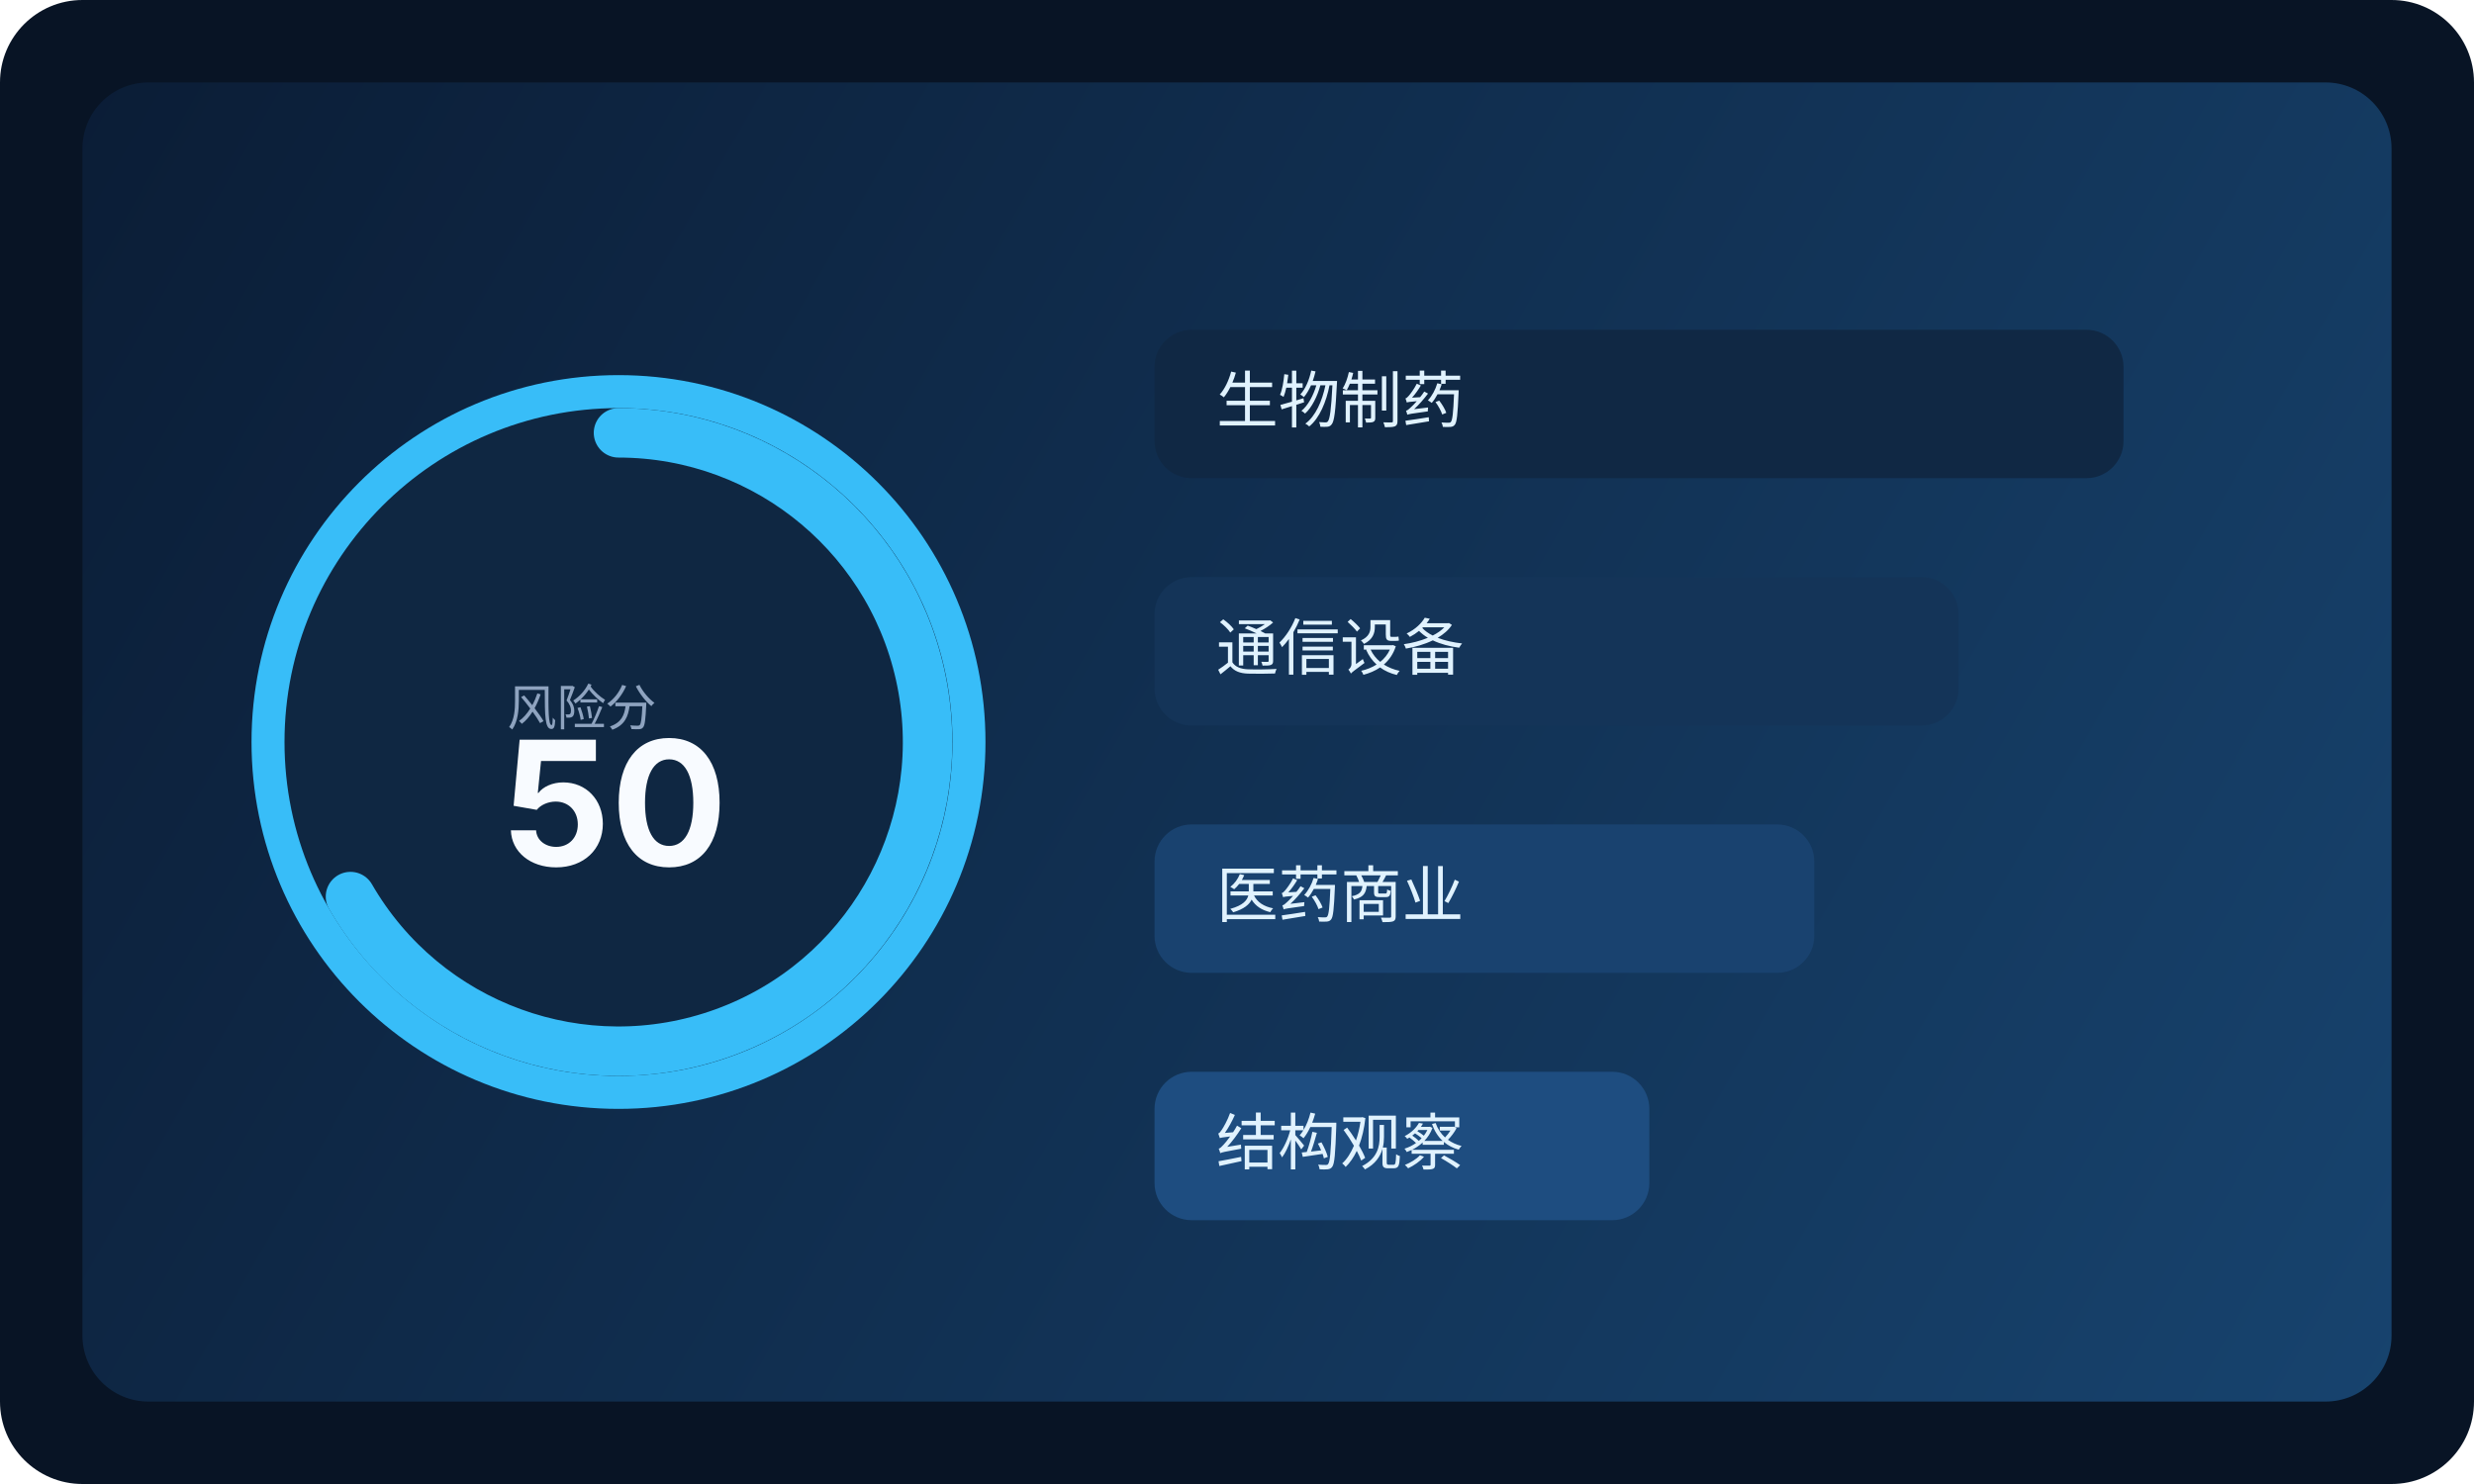
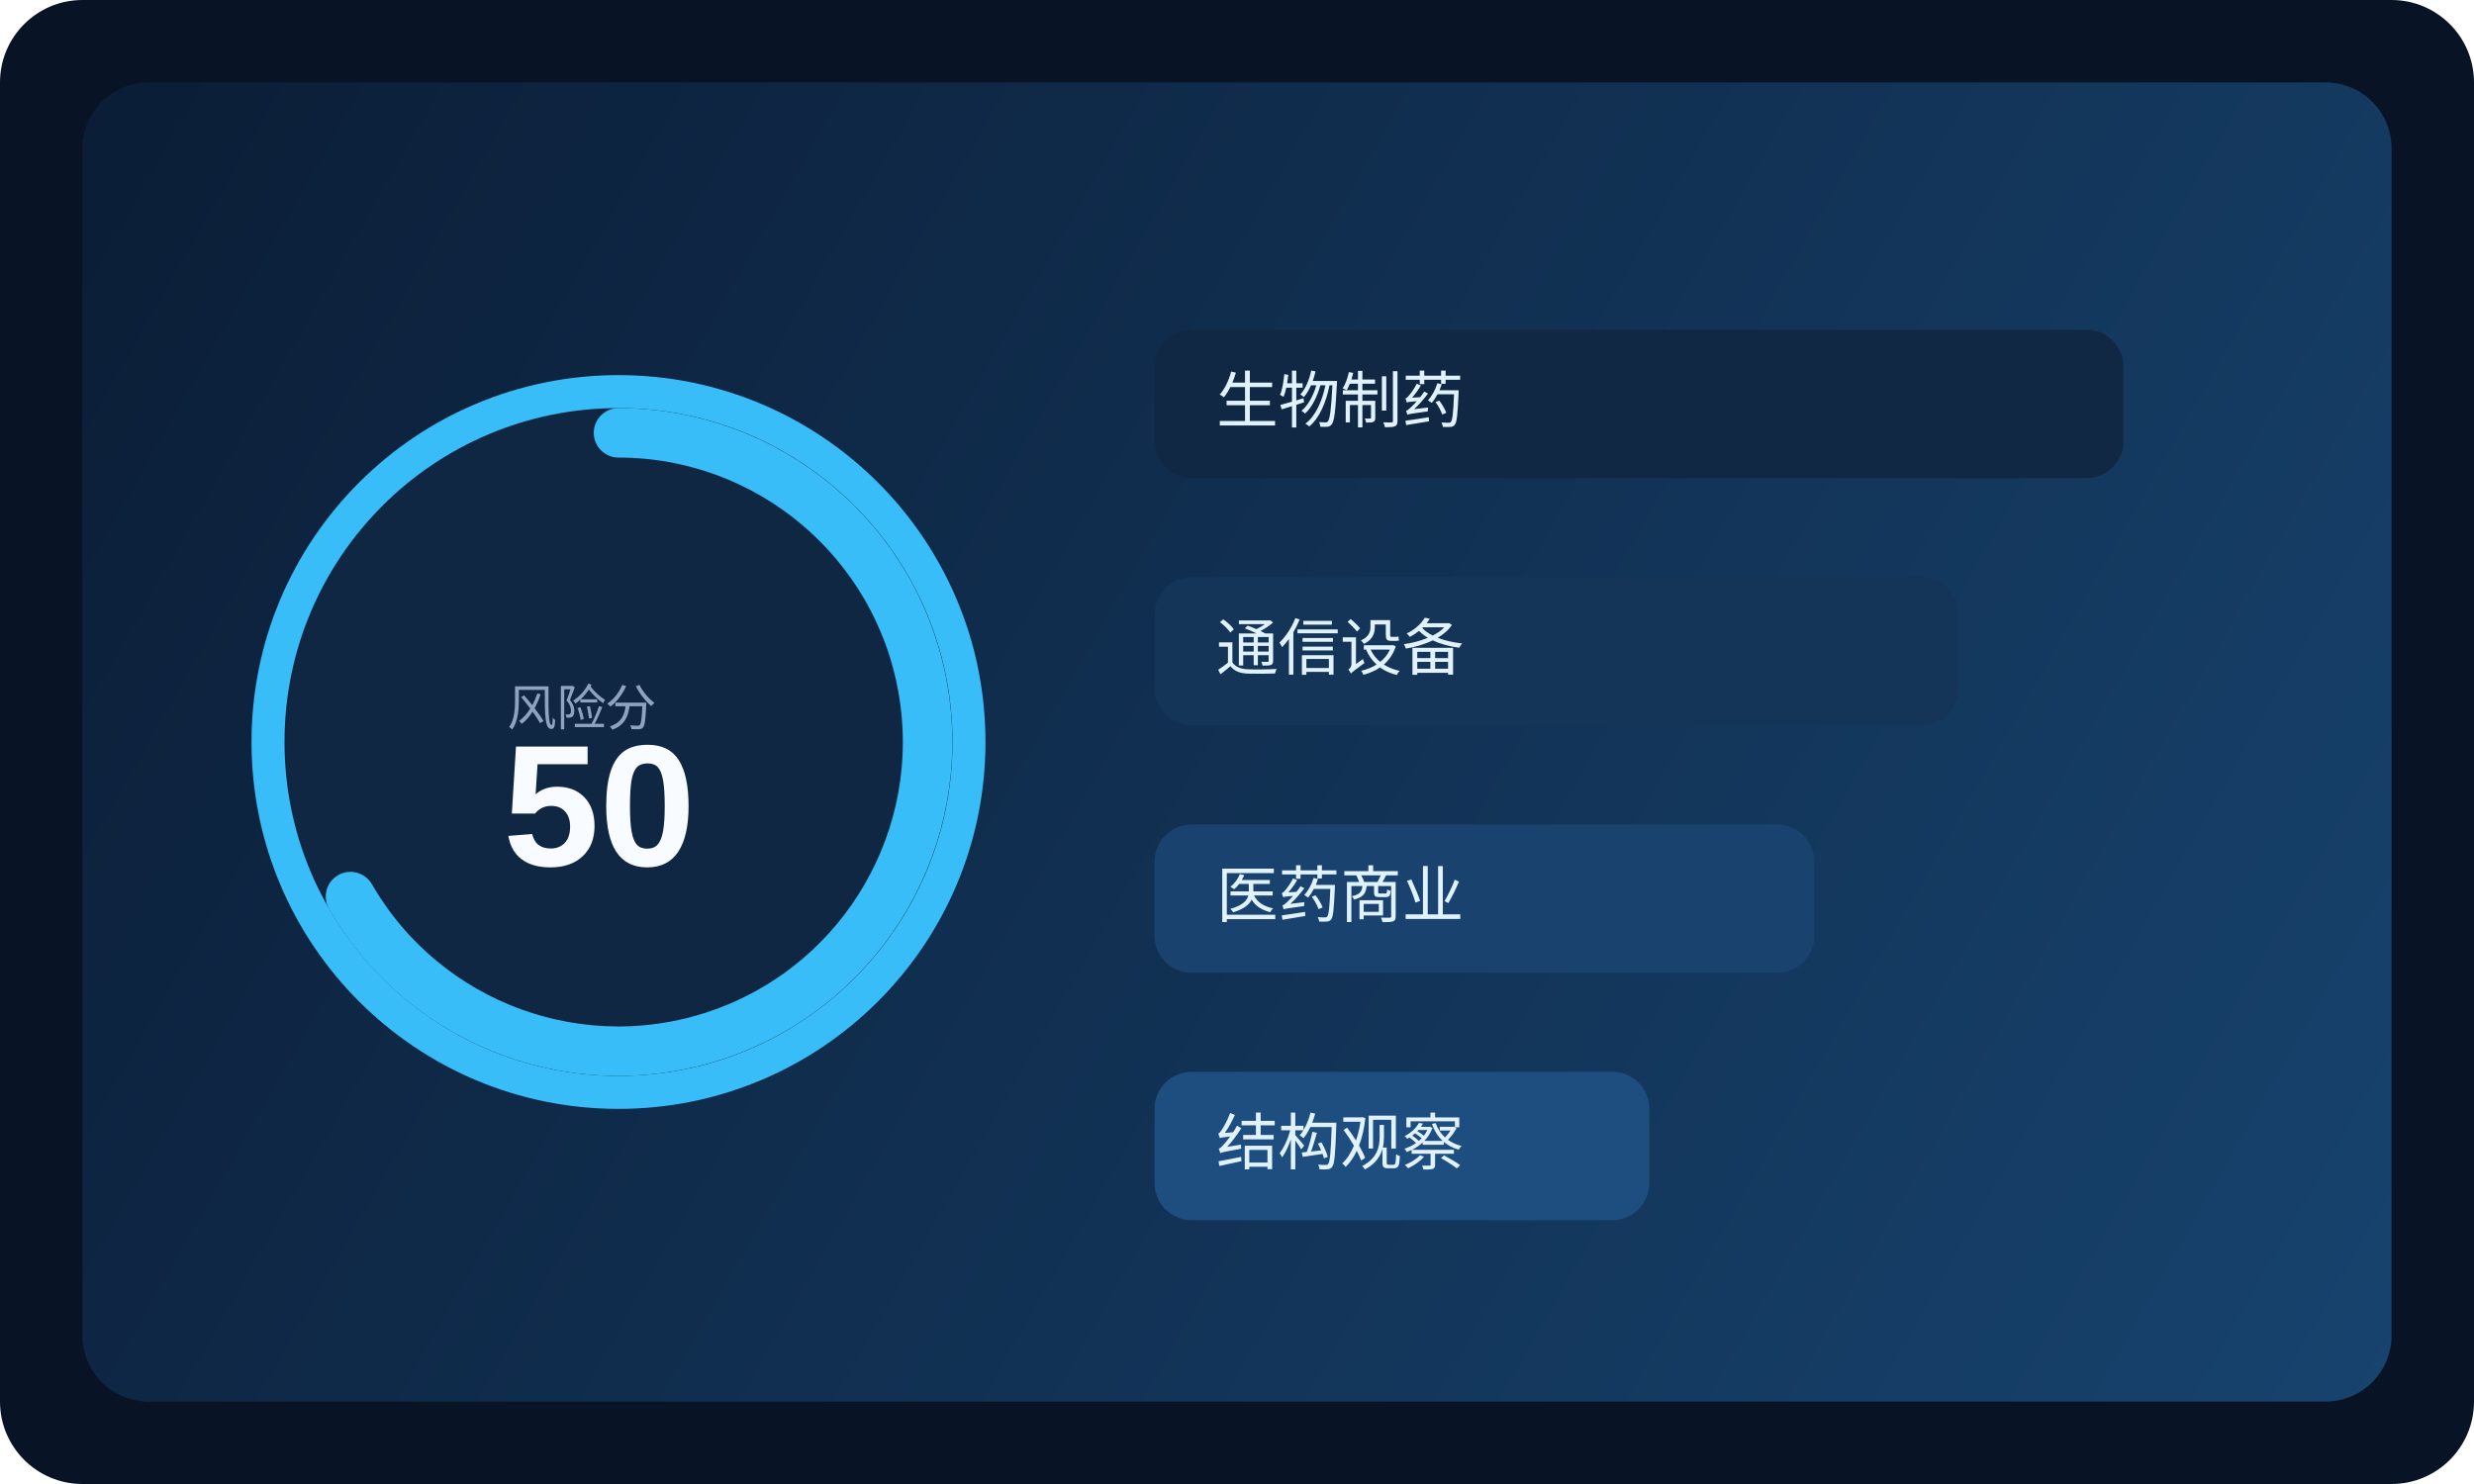
<svg xmlns="http://www.w3.org/2000/svg" width="1200" height="720" viewBox="0 0 1200 720" fill="none">
  <rect width="1200" height="720" rx="40" fill="#081425" />
  <rect x="40" y="40" width="1120" height="640" rx="32" fill="url(#g1)" />
  <circle cx="300" cy="360" r="170" fill="#0F2742" stroke="#38BDF8" stroke-width="16" />
  <path d="M300 210A150 150 0 1 1 170 435" stroke="#38BDF8" stroke-width="24" stroke-linecap="round" />
-   <text x="246" y="352" fill="#8EA3BF" font-size="24" font-family="Inter, Arial">风险分</text>
-   <text x="244" y="420" fill="#F8FBFF" font-size="84" font-weight="700" font-family="Inter, Arial">50</text>
+   <text x="246" y="352" fill="#8EA3BF" font-size="24" font-family="PingFang SC, Hiragino Sans GB, Microsoft YaHei, Noto Sans SC, Arial, sans-serif">风险分</text>
+   <text x="244" y="420" fill="#F8FBFF" font-size="84" font-weight="700" font-family="PingFang SC, Hiragino Sans GB, Microsoft YaHei, Noto Sans SC, Arial, sans-serif">50</text>
  <rect x="560" y="160" width="470" height="72" rx="18" fill="#102844" />
  <rect x="560" y="280" width="390" height="72" rx="18" fill="#143458" />
  <rect x="560" y="400" width="320" height="72" rx="18" fill="#19426F" />
  <rect x="560" y="520" width="240" height="72" rx="18" fill="#1E4D80" />
-   <text x="590" y="205" fill="#E0F2FE" font-size="30" font-family="Inter, Arial">生物制药</text>
-   <text x="590" y="325" fill="#E0F2FE" font-size="30" font-family="Inter, Arial">通信设备</text>
-   <text x="590" y="445" fill="#E0F2FE" font-size="30" font-family="Inter, Arial">医药商业</text>
-   <text x="590" y="565" fill="#E0F2FE" font-size="30" font-family="Inter, Arial">结构观察</text>
+   <text x="590" y="205" fill="#E0F2FE" font-size="30" font-family="PingFang SC, Hiragino Sans GB, Microsoft YaHei, Noto Sans SC, Arial, sans-serif">生物制药</text>
+   <text x="590" y="325" fill="#E0F2FE" font-size="30" font-family="PingFang SC, Hiragino Sans GB, Microsoft YaHei, Noto Sans SC, Arial, sans-serif">通信设备</text>
+   <text x="590" y="445" fill="#E0F2FE" font-size="30" font-family="PingFang SC, Hiragino Sans GB, Microsoft YaHei, Noto Sans SC, Arial, sans-serif">医药商业</text>
+   <text x="590" y="565" fill="#E0F2FE" font-size="30" font-family="PingFang SC, Hiragino Sans GB, Microsoft YaHei, Noto Sans SC, Arial, sans-serif">结构观察</text>
  <defs>
    <linearGradient id="g1" x1="40" y1="40" x2="1160" y2="680" gradientUnits="userSpaceOnUse">
      <stop stop-color="#0B1D36" />
      <stop offset="1" stop-color="#17436E" />
    </linearGradient>
  </defs>
</svg>
